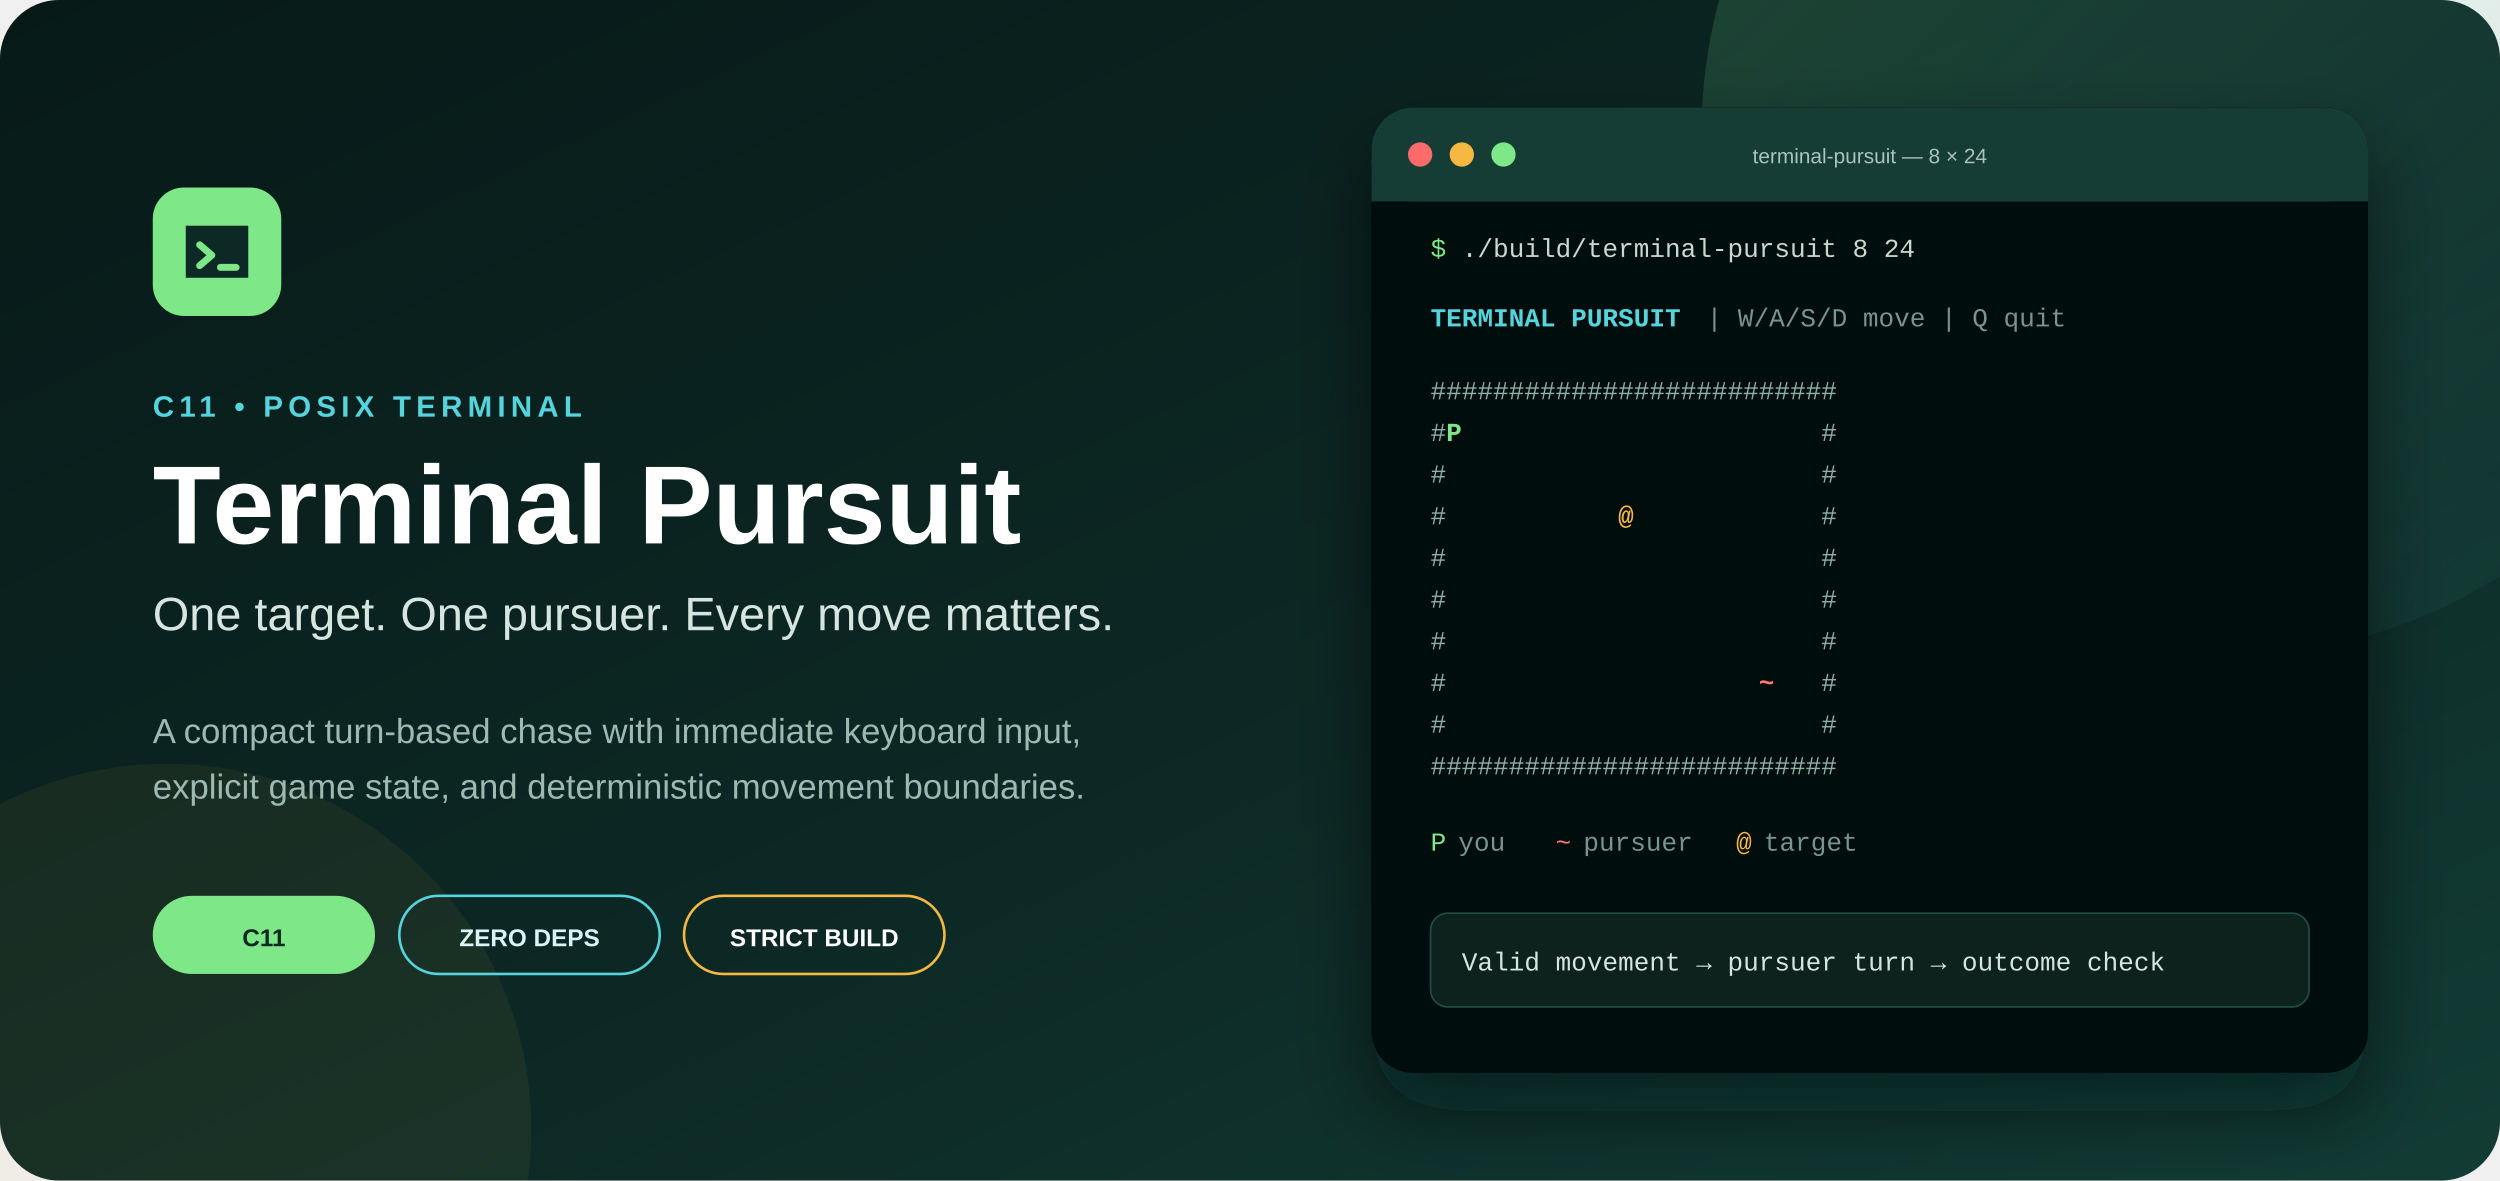
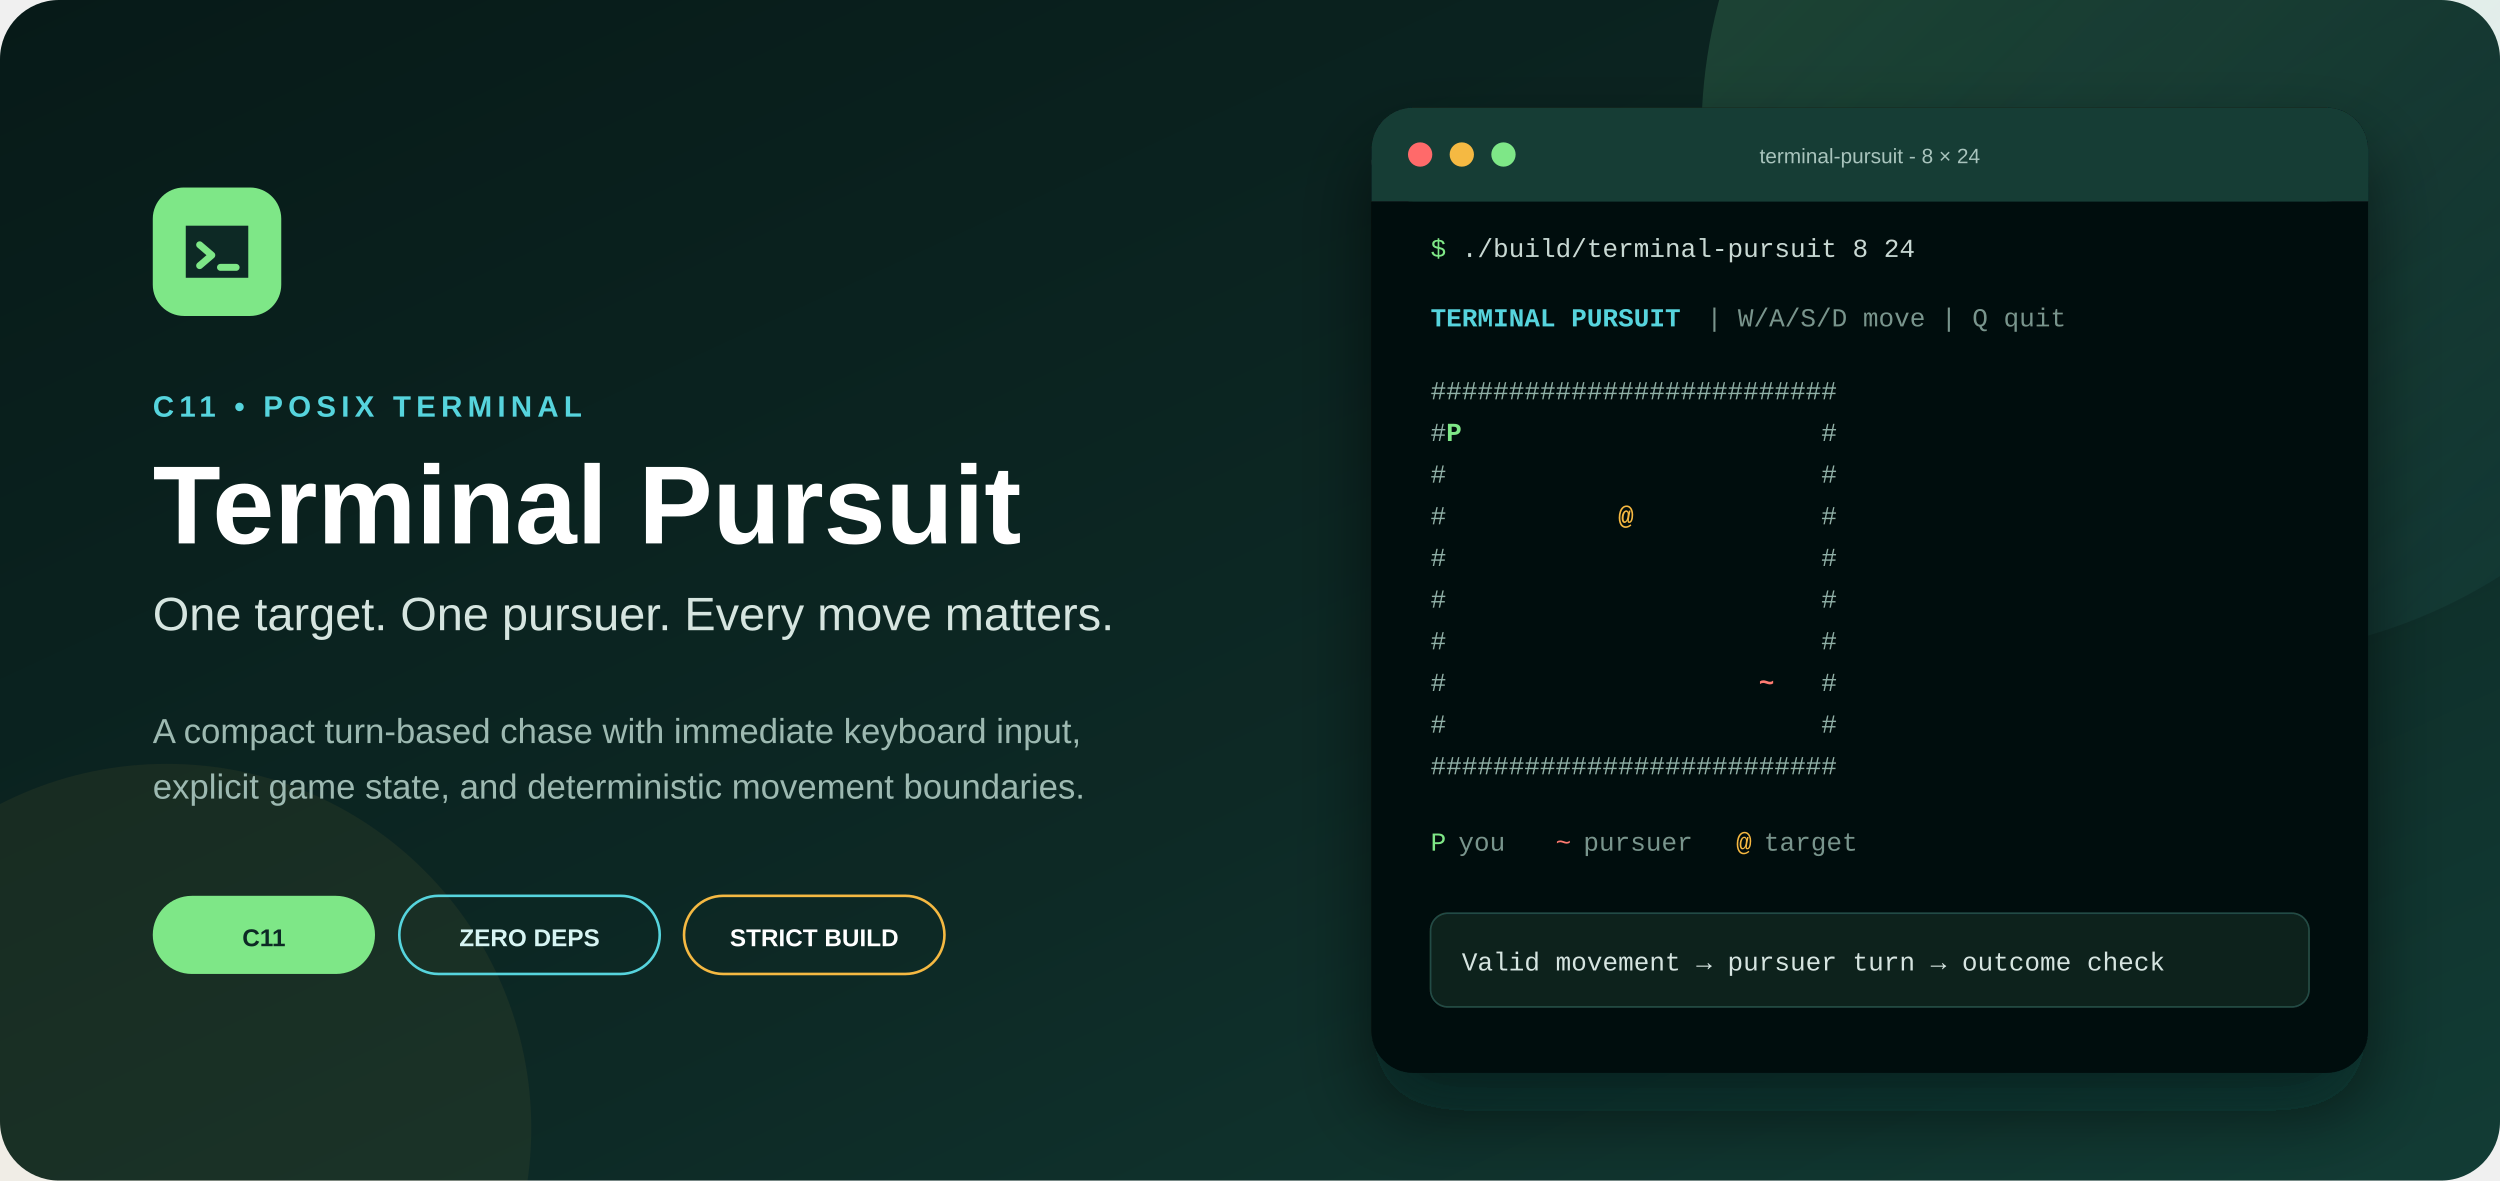
<svg xmlns="http://www.w3.org/2000/svg" width="1440" height="680" viewBox="0 0 1440 680" role="img">
  <defs>
    <linearGradient id="background" x1="0" y1="0" x2="1" y2="1">
      <stop offset="0" stop-color="#071A18" />
      <stop offset=".58" stop-color="#0D2925" />
      <stop offset="1" stop-color="#123C35" />
    </linearGradient>
    <linearGradient id="glow" x1="0" y1="0" x2="1" y2="1">
      <stop offset="0" stop-color="#7EE787" stop-opacity=".20" />
      <stop offset="1" stop-color="#56D4DD" stop-opacity=".02" />
    </linearGradient>
    <filter id="terminal-shadow" x="-20%" y="-20%" width="140%" height="160%">
      <feDropShadow dx="0" dy="22" stdDeviation="22" flood-color="#020C0B" flood-opacity=".55" />
    </filter>
  </defs>
  <rect width="1440" height="680" rx="34" fill="url(#background)" />
  <circle cx="1280" cy="78" r="300" fill="url(#glow)" />
  <circle cx="96" cy="650" r="210" fill="#F5B942" opacity=".06" />
  <g transform="translate(88 108)">
    <g transform="translate(0 0)">
      <rect width="74" height="74" rx="18" fill="#7EE787" />
      <path d="M19 22h36v30H19Z" fill="#0D2925" />
      <path d="m27 33 7 6-7 6M39 46h9" fill="none" stroke="#7EE787" stroke-width="4" stroke-linecap="round" stroke-linejoin="round" />
    </g>
    <text x="0" y="132" fill="#56D4DD" font-family="Arial, sans-serif" font-size="17" font-weight="700" letter-spacing="3">C11 • POSIX TERMINAL</text>
    <text x="0" y="205" fill="#FFFFFF" font-family="Arial, sans-serif" font-size="64" font-weight="800">Terminal Pursuit</text>
    <text x="0" y="255" fill="#D6E5E0" font-family="Arial, sans-serif" font-size="27">One target. One pursuer. Every move matters.</text>
    <text x="0" y="320" fill="#9DB9B1" font-family="Arial, sans-serif" font-size="20">A compact turn-based chase with immediate keyboard input,</text>
    <text x="0" y="352" fill="#9DB9B1" font-family="Arial, sans-serif" font-size="20">explicit game state, and deterministic movement boundaries.</text>
    <g transform="translate(0 408)">
      <rect width="128" height="45" rx="22.5" fill="#7EE787" />
      <text x="64" y="29" text-anchor="middle" fill="#0D2925" font-family="Arial, sans-serif" font-size="14" font-weight="800">C11</text>
      <rect x="142" width="150" height="45" rx="22.5" fill="none" stroke="#56D4DD" stroke-width="1.5" />
      <text x="217" y="29" text-anchor="middle" fill="#D7F5F3" font-family="Arial, sans-serif" font-size="14" font-weight="700">ZERO DEPS</text>
      <rect x="306" width="150" height="45" rx="22.5" fill="none" stroke="#F5B942" stroke-width="1.5" />
      <text x="381" y="29" text-anchor="middle" fill="#FFFFFF" font-family="Arial, sans-serif" font-size="14" font-weight="700">STRICT BUILD</text>
    </g>
  </g>
  <g transform="translate(790 62)" filter="url(#terminal-shadow)">
    <rect width="574" height="556" rx="24" fill="#030B0A" />
    <rect width="574" height="54" rx="24" fill="#173C36" />
    <rect y="30" width="574" height="24" fill="#173C36" />
    <circle cx="28" cy="27" r="7" fill="#FF6B6B" />
    <circle cx="52" cy="27" r="7" fill="#F5B942" />
    <circle cx="76" cy="27" r="7" fill="#7EE787" />
-     <text x="287" y="32" text-anchor="middle" fill="#A8C4BC" font-family="Arial, sans-serif" font-size="12">terminal-pursuit — 8 × 24</text>
+     <text x="287" y="32" text-anchor="middle" fill="#A8C4BC" font-family="Arial, sans-serif" font-size="12">terminal-pursuit - 8 × 24</text>
    <g transform="translate(34 86)" font-family="Courier New, monospace" font-size="15" xml:space="preserve">
      <text x="0" y="0" fill="#7EE787">$</text>
      <text x="18" y="0" fill="#C8D9D4">./build/terminal-pursuit 8 24</text>
      <text x="0" y="40" fill="#56D4DD" font-weight="700">TERMINAL PURSUIT</text>
      <text x="159" y="40" fill="#78958D">| W/A/S/D move | Q quit</text>
      <g fill="#8FB0A7">
        <text x="0" y="82">##########################</text>
        <text x="0" y="106">#<tspan fill="#7EE787" font-weight="700">P</tspan>                       #</text>
        <text x="0" y="130">#                        #</text>
        <text x="0" y="154">#           <tspan fill="#F5B942" font-weight="700">@</tspan>            #</text>
        <text x="0" y="178">#                        #</text>
        <text x="0" y="202">#                        #</text>
        <text x="0" y="226">#                        #</text>
        <text x="0" y="250">#                    <tspan fill="#FF7B72" font-weight="700">~</tspan>   #</text>
        <text x="0" y="274">#                        #</text>
        <text x="0" y="298">##########################</text>
      </g>
      <text x="0" y="342" fill="#7EE787">P</text>
      <text x="16" y="342" fill="#78958D">you</text>
      <text x="72" y="342" fill="#FF7B72">~</text>
      <text x="88" y="342" fill="#78958D">pursuer</text>
      <text x="176" y="342" fill="#F5B942">@</text>
      <text x="192" y="342" fill="#78958D">target</text>
      <rect x="0" y="378" width="506" height="54" rx="10" fill="#0D201D" stroke="#244B44" />
      <text x="18" y="411" fill="#D6E5E0">Valid movement → pursuer turn → outcome check</text>
    </g>
  </g>
</svg>
